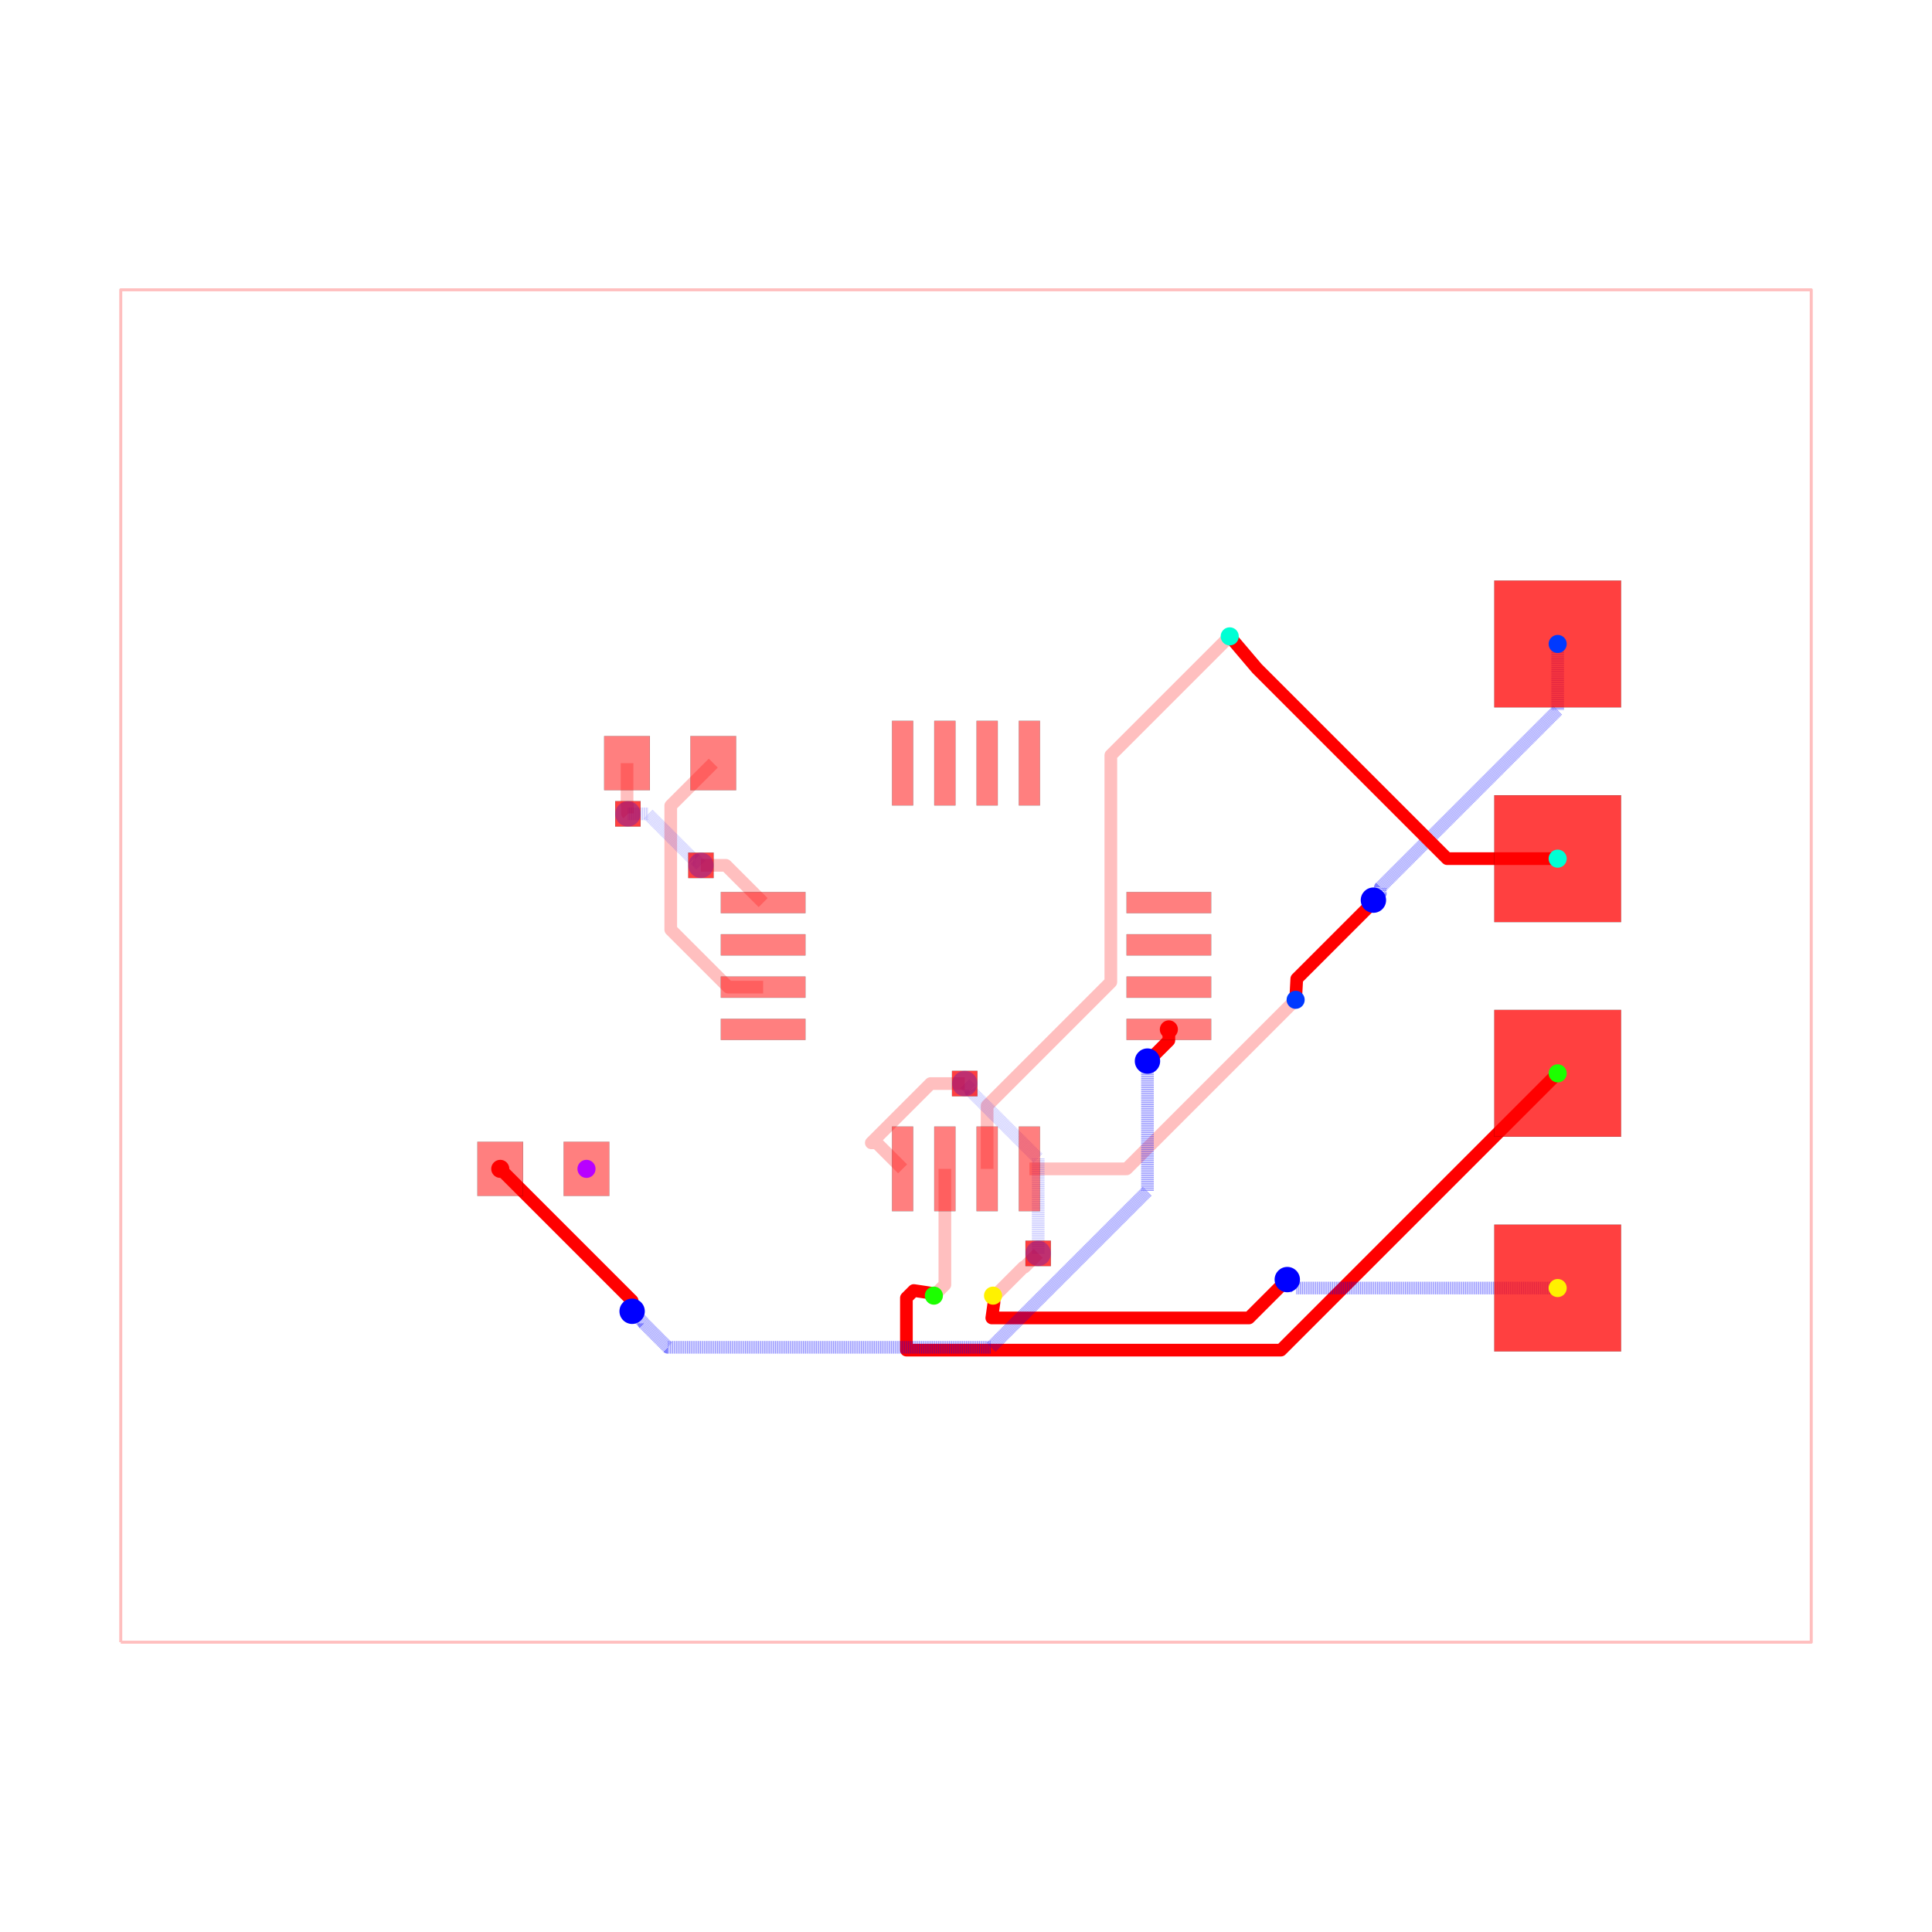
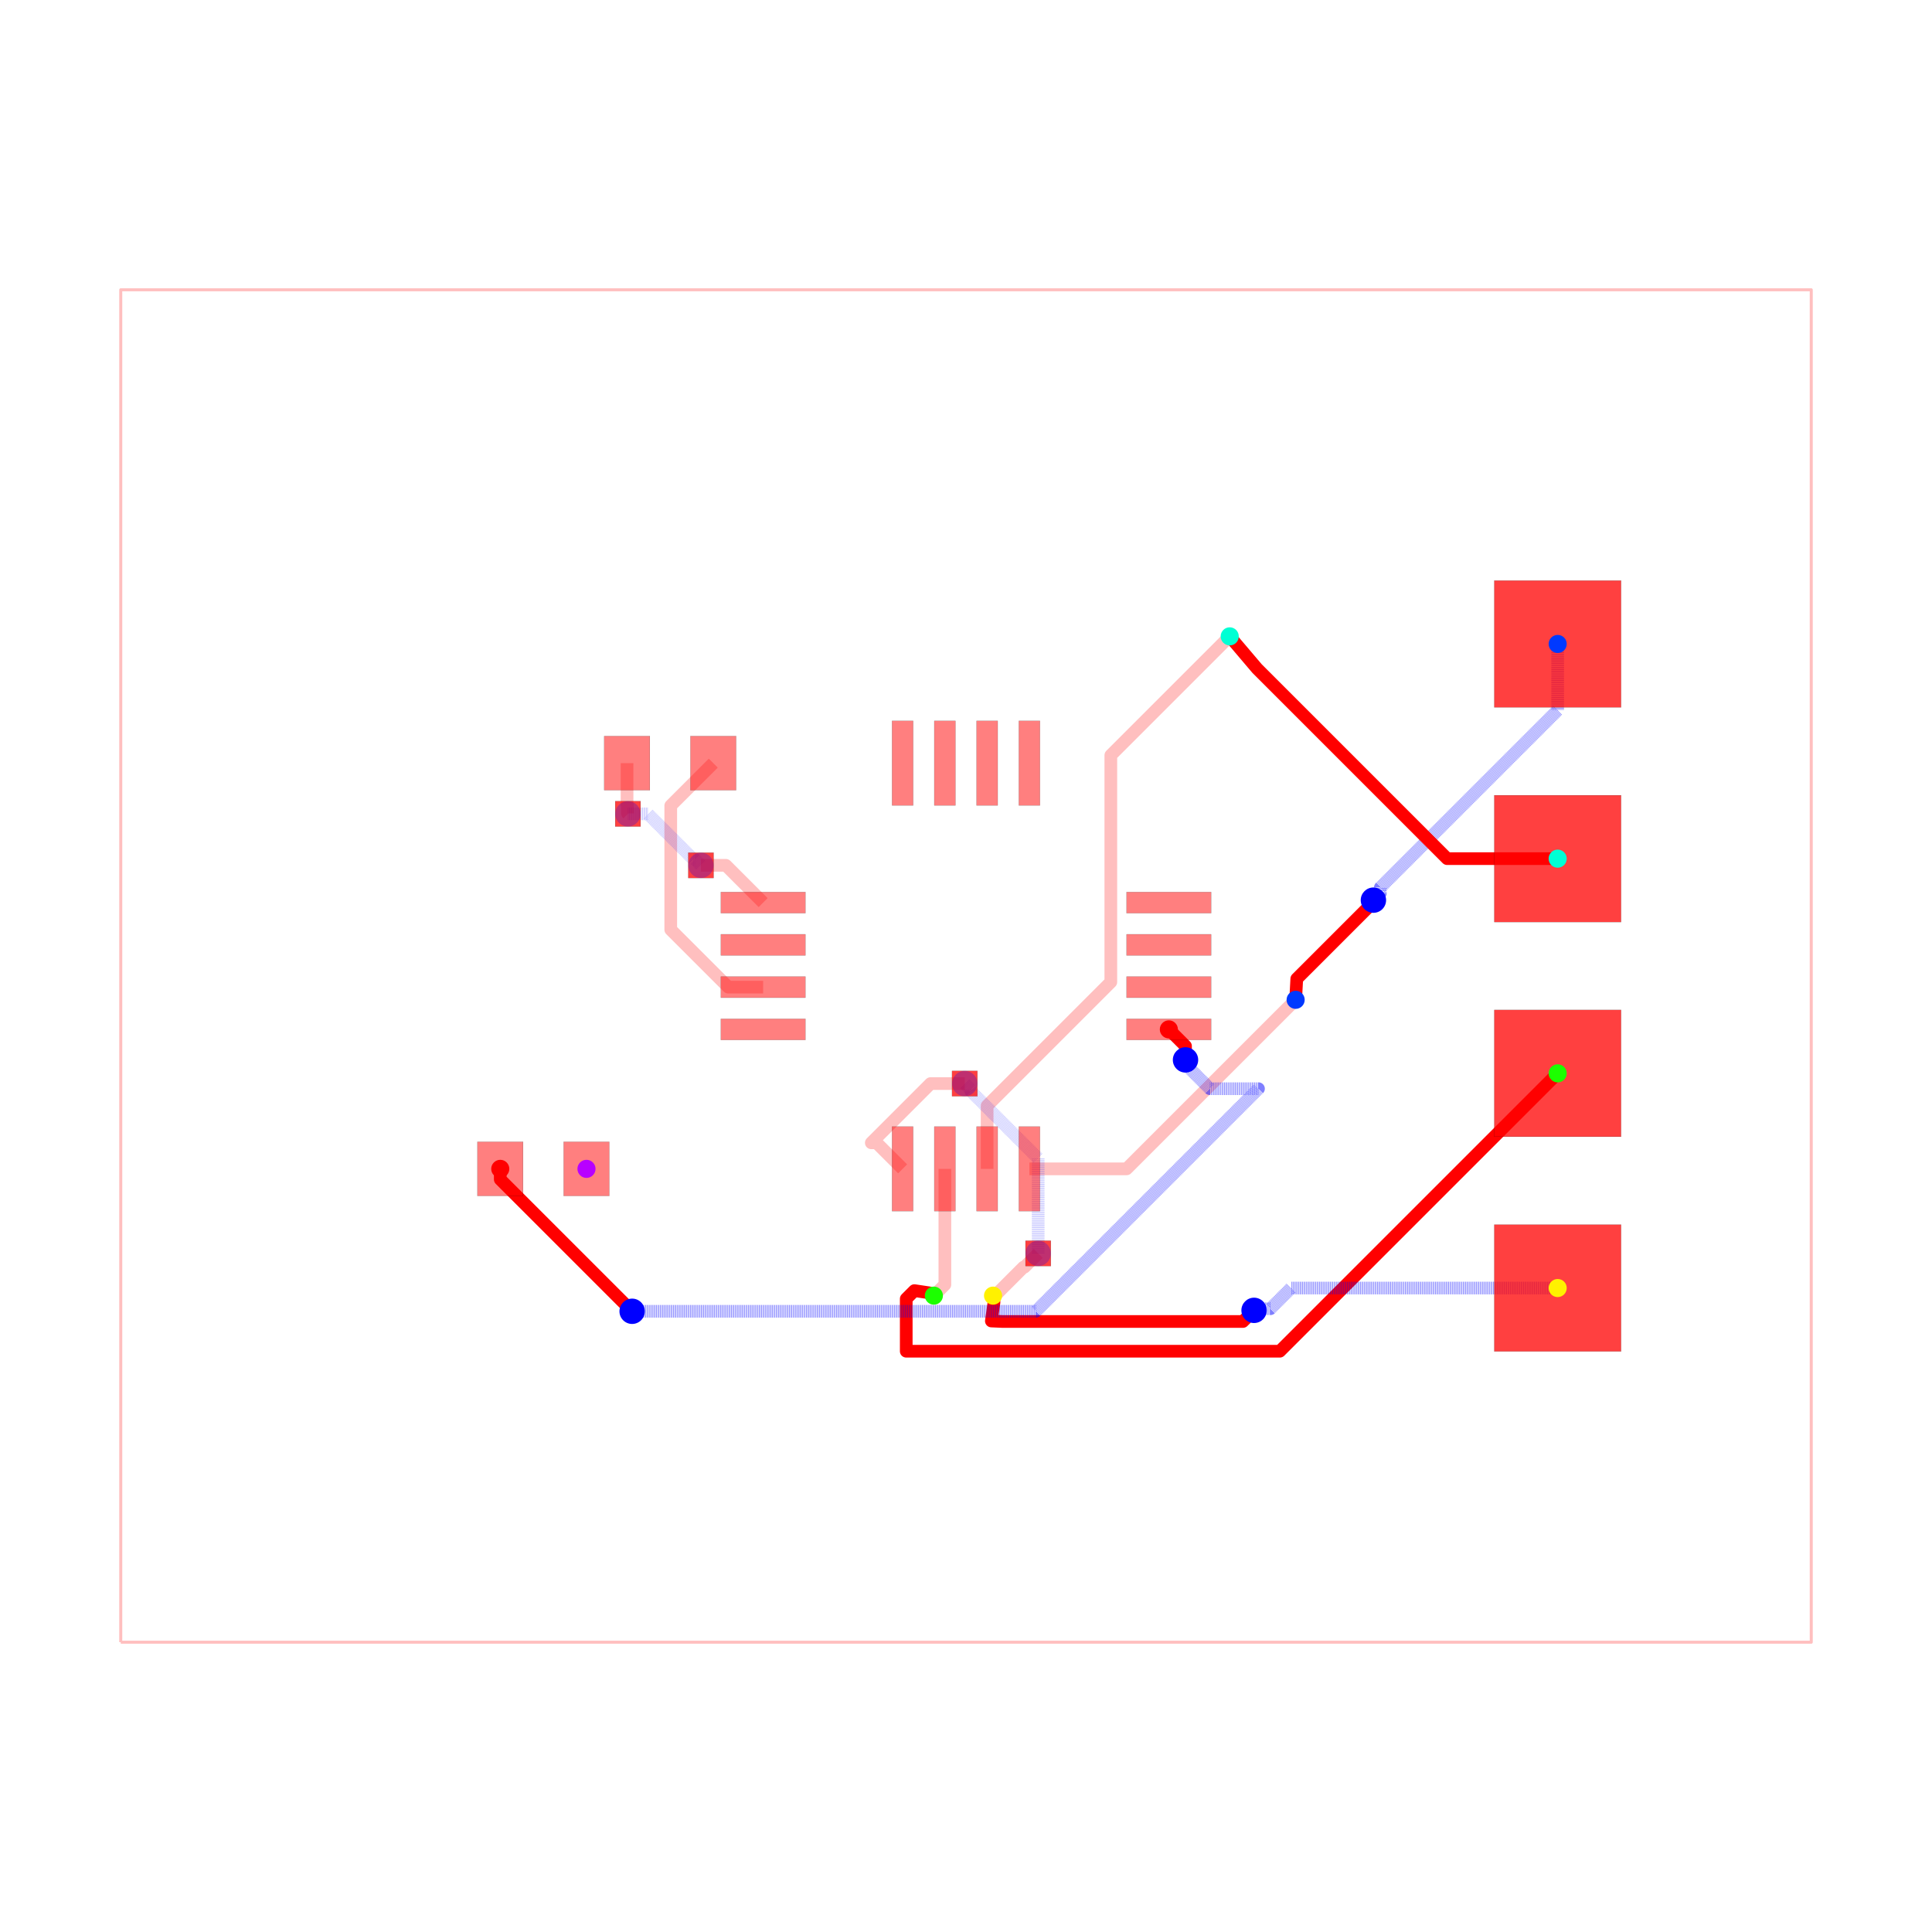
<svg xmlns="http://www.w3.org/2000/svg" width="640" height="640" viewBox="0 0 640 640">
  <rect width="100%" height="100%" fill="white" />
  <g>
    <polyline data-points="-10,-8 10,-8 10,8 -10,8 -10,-8" data-type="line" data-label="" points="40,544 600,544 600,96 40,96 40,544" fill="none" stroke="rgba(255,0,0,0.25)" stroke-linejoin="round" stroke-width="1px" />
  </g>
  <g>
    <polyline data-points="3.9,-0.4 1.9,-2.4 0.75,-2.4" data-type="line" data-label="" points="429.2,331.2 373.2,387.2 341,387.2" fill="none" stroke="rgba(255,0,0,0.25)" stroke-linejoin="round" stroke-width="4.2" />
  </g>
  <g>
    <polyline data-points="3.12,3.9 1.7134299062324274,2.493429906232427 1.7134299062324274,-0.189806906484839 0.9593316895566707,-0.9439051231605957 0.25,-1.6532368127172665 0.25,-2.4" data-type="line" data-label="" points="407.36,210.8 367.976,250.184 367.976,325.315 346.861,346.429 327,366.291 327,387.2" fill="none" stroke="rgba(255,0,0,0.25)" stroke-linejoin="round" stroke-width="4.2" />
  </g>
  <g>
    <polyline data-points="-0.25,-2.4 -0.25,-3.77 -0.38,-3.9" data-type="line" data-label="" points="313,387.2 313,425.56 309.36,429.2" fill="none" stroke="rgba(255,0,0,0.25)" stroke-linejoin="round" stroke-width="4.2" />
  </g>
  <g>
    <polyline data-points="0.3200000000000012,-3.8998999999999997 0.34330906001221106,-3.8998999999999997 0.6803107191655691,-3.5628983408466417 0.6911016591533582,-3.5628983408466417 0.854,-3.4" data-type="line" data-label="" points="328.96,429.197 329.613,429.197 339.049,419.761 339.351,419.761 343.912,415.2" fill="none" stroke="rgba(255,0,0,0.25)" stroke-linejoin="round" stroke-width="4.2" />
  </g>
  <g>
    <polyline data-points="0.854,-3.4 0.854,-2.2771729676585077 0.05773987033691186,-1.4809128379954197 0.05773987033691186,-1.4637398703369118 -0.015,-1.391" data-type="line" data-label="" points="343.912,415.2 343.912,383.761 321.617,361.466 321.617,360.985 319.58,358.948" fill="none" stroke="rgba(0,0,255,0.25)" stroke-linejoin="round" stroke-width="4.2" stroke-dasharray="0.2 0.2" />
  </g>
  <g>
    <polyline data-points="-0.015,-1.391 -0.4192124693808592,-1.391 -1.120253195389395,-2.092040726008536 -1.057959273991464,-2.092040726008536 -0.75,-2.4" data-type="line" data-label="" points="319.58,358.948 308.262,358.948 288.633,378.577 290.377,378.577 299,387.2" fill="none" stroke="rgba(255,0,0,0.25)" stroke-linejoin="round" stroke-width="4.2" />
  </g>
  <g>
    <polyline data-points="-2.99,2.4 -3.4931321883700064,1.8968678116299937 -3.4931321883700064,1.8050035707305192 -3.4931321883700064,0.4301510021312678 -3.404781339989297,0.3418001537505584 -2.812981186238739,-0.25 -2.4,-0.25" data-type="line" data-label="" points="236.28,252.8 222.192,266.888 222.192,269.46 222.192,307.956 224.666,310.43 241.237,327 252.8,327" fill="none" stroke="rgba(255,0,0,0.25)" stroke-linejoin="round" stroke-width="4.2" />
  </g>
  <g>
    <polyline data-points="-4.01,2.4 -4.01,1.9067591934327308 -4.00527262618406,1.902031819616791 -4.00527262618406,1.80527262618406 -4,1.8" data-type="line" data-label="" points="207.72,252.8 207.72,266.611 207.852,266.743 207.852,269.452 208,269.6" fill="none" stroke="rgba(255,0,0,0.25)" stroke-linejoin="round" stroke-width="4.2" />
  </g>
  <g>
    <polyline data-points="-4,1.8 -3.763587947760451,1.8 -3.224399463969464,1.2608115162090132 -3.205811516209013,1.2608115162090132 -3.136,1.191" data-type="line" data-label="" points="208,269.6 214.62,269.6 229.717,284.697 230.237,284.697 232.192,286.652" fill="none" stroke="rgba(0,0,255,0.25)" stroke-linejoin="round" stroke-width="4.2" stroke-dasharray="0.2 0.2" />
  </g>
  <g>
    <polyline data-points="-3.136,1.191 -2.841,1.191 -2.4,0.75" data-type="line" data-label="" points="232.192,286.652 240.452,286.652 252.8,299" fill="none" stroke="rgba(255,0,0,0.25)" stroke-linejoin="round" stroke-width="4.2" />
  </g>
  <g>
    <polyline data-points="7,3.81 7,3.0268805946372774 4.902167862673158,0.9290484573104356 4.902167862673158,0.8611678626731579 4.82,0.779" data-type="line" data-label="" points="516,213.32 516,235.247 457.261,293.987 457.261,295.887 454.96,298.188" fill="none" stroke="rgba(0,0,255,0.5)" stroke-linejoin="round" stroke-width="4.2" stroke-dasharray="0.2 0.2" />
  </g>
  <g>
    <polyline data-points="4.82,0.779 4.82,0.7555962749501643 3.9133419026315543,-0.15106182241828164 3.8999,-0.40000000000000013" data-type="line" data-label="" points="454.96,298.188 454.96,298.843 429.574,324.23 429.197,331.2" fill="none" stroke="red" stroke-linejoin="round" stroke-width="4.2" />
  </g>
  <g>
    <polyline data-points="7,1.27 5.692462896096973,1.27 3.443522691144734,3.5189402049522394 3.4429424676867733,3.5195204284102 3.120000000000001,3.8998999999999997" data-type="line" data-label="" points="516,284.44 479.389,284.44 416.419,221.47 416.402,221.453 407.36,210.803" fill="none" stroke="red" stroke-linejoin="round" stroke-width="4.2" />
  </g>
  <g>
-     <polyline data-points="7,-1.27 3.725635146328322,-4.544364853671678 -0.7050269212201297,-4.544364853671678 -0.7050269212201297,-3.9266488274065035 -0.6176809087843261,-3.8393028149707 -0.43303300858899085,-3.867 -0.3799999999999988,-3.8998999999999997" data-type="line" data-label="" points="516,355.56 424.318,447.242 300.259,447.242 300.259,429.946 302.705,427.5 307.875,428.276 309.36,429.197" fill="none" stroke="red" stroke-linejoin="round" stroke-width="4.2" />
+     <polyline data-points="7,-1.27 3.71241705966881,-4.55758294033119 -0.7070000000000001,-4.55758294033119 -0.7070000000000001,-3.937385715687702 -0.6154811228856603,-3.845866838573362 -0.6100602048701278,-3.8404459205578294 -0.43303300858899085,-3.867 -0.3799999999999988,-3.8998999999999997" data-type="line" data-label="" points="516,355.56 423.948,447.612 300.204,447.612 300.204,430.247 302.767,427.684 302.918,427.532 307.875,428.276 309.36,429.197" fill="none" stroke="red" stroke-linejoin="round" stroke-width="4.2" />
  </g>
  <g>
-     <polyline data-points="7,-3.81 4,-3.81 3.9010000000000002,-3.81 3.801,-3.71" data-type="line" data-label="" points="516,426.68 432,426.68 429.228,426.68 426.428,423.88" fill="none" stroke="rgba(0,0,255,0.5)" stroke-linejoin="round" stroke-width="4.2" stroke-dasharray="0.2 0.2" />
+     <polyline data-points="7,-3.81 3.846147655002408,-3.81 3.6014459518188224,-4.054701703183586 3.427298296816414,-4.054701703183586 3.408,-4.074" data-type="line" data-label="" points="516,426.68 427.692,426.68 420.84,433.532 415.964,433.532 415.424,434.072" fill="none" stroke="rgba(0,0,255,0.5)" stroke-linejoin="round" stroke-width="4.2" stroke-dasharray="0.2 0.2" />
  </g>
  <g>
-     <polyline data-points="3.801,-3.71 3.34719716176732,-4.16380283823268 0.3051457537830041,-4.16380283823268 0.332,-3.9749 0.3200000000000012,-3.8998999999999997" data-type="line" data-label="" points="426.428,423.88 413.722,436.586 328.544,436.586 329.296,431.297 328.96,429.197" fill="none" stroke="red" stroke-linejoin="round" stroke-width="4.2" />
+     <polyline data-points="3.408,-4.074 3.2760483831159832,-4.2059516168840165 0.49414232980473116,-4.2059516168840165 0.43763114044287516,-4.2059516168840165 0.3,-4.2 0.332,-3.9749 0.3200000000000012,-3.8998999999999997" data-type="line" data-label="" points="415.424,434.072 411.729,437.767 333.836,437.767 332.254,437.767 328.4,437.6 329.296,431.297 328.96,429.197" fill="none" stroke="red" stroke-linejoin="round" stroke-width="4.2" />
  </g>
  <g>
-     <polyline data-points="2.4,-0.75 2.4,-0.8811436906133352 2.1607127082959416,-1.1204309823173935 2.1515360090936158,-1.1204309823173935 2.146966991411009,-1.125" data-type="line" data-label="" points="387.2,341 387.2,344.672 380.5,351.372 380.243,351.372 380.115,351.5" fill="none" stroke="red" stroke-linejoin="round" stroke-width="4.2" />
+     <polyline data-points="-5.51,-2.4 -5.51,-2.5250000000000004 -4.0076817211441345,-4.027318278855866 -3.95,-4.085" data-type="line" data-label="" points="165.72,387.2 165.72,390.7 207.785,432.765 209.4,434.38" fill="none" stroke="red" stroke-linejoin="round" stroke-width="4.2" />
  </g>
  <g>
-     <polyline data-points="2.146966991411009,-1.125 2.146966991411009,-2.6612856580202564 0.29698377081047944,-4.511268878620786 -3.527635964544224,-4.511268878620786 -3.81117447016082,-4.22773037300419 -3.81117447016082,-4.22382552983918 -3.95,-4.085" data-type="line" data-label="" points="380.115,351.5 380.115,394.516 328.316,446.316 221.226,446.316 213.287,438.376 213.287,438.267 209.4,434.38" fill="none" stroke="rgba(0,0,255,0.5)" stroke-linejoin="round" stroke-width="4.2" stroke-dasharray="0.2 0.2" />
+     <polyline data-points="-3.95,-4.085 0.8271271078883577,-4.085 3.4604350373351815,-1.4516920705531764 2.8852112835300505,-1.4516920705531764 2.544519212976874,-1.111 2.597,-1.111" data-type="line" data-label="" points="209.4,434.38 343.16,434.38 416.892,360.647 400.786,360.647 391.247,351.108 392.716,351.108" fill="none" stroke="rgba(0,0,255,0.5)" stroke-linejoin="round" stroke-width="4.2" stroke-dasharray="0.2 0.2" />
  </g>
  <g>
-     <polyline data-points="-3.95,-4.085 -3.95,-3.9599999999999995 -5.51,-2.4" data-type="line" data-label="" points="209.4,434.38 209.4,430.88 165.72,387.2" fill="none" stroke="red" stroke-linejoin="round" stroke-width="4.2" />
+     <polyline data-points="2.597,-1.111 2.597,-0.9470000000000001 2.4,-0.75" data-type="line" data-label="" points="392.716,351.108 392.716,346.516 387.2,341" fill="none" stroke="red" stroke-linejoin="round" stroke-width="4.2" />
  </g>
  <g>
    <rect data-type="rect" data-label="top" data-x="-2.4" data-y="0.75" x="238.8" y="295.5" width="28" height="7" fill="rgba(255,0,0,0.5)" stroke="black" stroke-width="0.036" />
  </g>
  <g>
    <rect data-type="rect" data-label="top" data-x="-2.4" data-y="0.25" x="238.8" y="309.5" width="28" height="7" fill="rgba(255,0,0,0.5)" stroke="black" stroke-width="0.036" />
  </g>
  <g>
    <rect data-type="rect" data-label="top" data-x="-2.4" data-y="-0.25" x="238.8" y="323.5" width="28" height="7" fill="rgba(255,0,0,0.5)" stroke="black" stroke-width="0.036" />
  </g>
  <g>
    <rect data-type="rect" data-label="top" data-x="-2.4" data-y="-0.75" x="238.8" y="337.5" width="28" height="7" fill="rgba(255,0,0,0.5)" stroke="black" stroke-width="0.036" />
  </g>
  <g>
    <rect data-type="rect" data-label="top source_trace_4" data-x="-0.75" data-y="-2.4" x="295.5" y="373.2" width="7" height="28" fill="rgba(255,0,0,0.5)" stroke="black" stroke-width="0.036" />
  </g>
  <g>
    <rect data-type="rect" data-label="top source_trace_5" data-x="-0.25" data-y="-2.4" x="309.5" y="373.2" width="7" height="28" fill="rgba(255,0,0,0.5)" stroke="black" stroke-width="0.036" />
  </g>
  <g>
    <rect data-type="rect" data-label="top source_trace_6" data-x="0.25" data-y="-2.4" x="323.5" y="373.2" width="7" height="28" fill="rgba(255,0,0,0.5)" stroke="black" stroke-width="0.036" />
  </g>
  <g>
    <rect data-type="rect" data-label="top source_trace_7" data-x="0.75" data-y="-2.4" x="337.5" y="373.2" width="7" height="28" fill="rgba(255,0,0,0.5)" stroke="black" stroke-width="0.036" />
  </g>
  <g>
    <rect data-type="rect" data-label="top source_trace_2" data-x="2.4" data-y="-0.75" x="373.2" y="337.5" width="28" height="7" fill="rgba(255,0,0,0.5)" stroke="black" stroke-width="0.036" />
  </g>
  <g>
    <rect data-type="rect" data-label="top" data-x="2.4" data-y="-0.25" x="373.2" y="323.5" width="28" height="7" fill="rgba(255,0,0,0.5)" stroke="black" stroke-width="0.036" />
  </g>
  <g>
    <rect data-type="rect" data-label="top" data-x="2.4" data-y="0.25" x="373.2" y="309.5" width="28" height="7" fill="rgba(255,0,0,0.5)" stroke="black" stroke-width="0.036" />
  </g>
  <g>
    <rect data-type="rect" data-label="top" data-x="2.4" data-y="0.75" x="373.2" y="295.5" width="28" height="7" fill="rgba(255,0,0,0.5)" stroke="black" stroke-width="0.036" />
  </g>
  <g>
    <rect data-type="rect" data-label="top" data-x="0.75" data-y="2.4" x="337.5" y="238.8" width="7" height="28" fill="rgba(255,0,0,0.5)" stroke="black" stroke-width="0.036" />
  </g>
  <g>
    <rect data-type="rect" data-label="top" data-x="0.25" data-y="2.4" x="323.5" y="238.8" width="7" height="28" fill="rgba(255,0,0,0.5)" stroke="black" stroke-width="0.036" />
  </g>
  <g>
    <rect data-type="rect" data-label="top" data-x="-0.25" data-y="2.4" x="309.5" y="238.8" width="7" height="28" fill="rgba(255,0,0,0.5)" stroke="black" stroke-width="0.036" />
  </g>
  <g>
    <rect data-type="rect" data-label="top" data-x="-0.75" data-y="2.4" x="295.5" y="238.8" width="7" height="28" fill="rgba(255,0,0,0.5)" stroke="black" stroke-width="0.036" />
  </g>
  <g>
    <rect data-type="rect" data-label="top" data-x="-4.01" data-y="2.4" x="200.16" y="243.84" width="15.12" height="17.92" fill="rgba(255,0,0,0.5)" stroke="black" stroke-width="0.036" />
  </g>
  <g>
    <rect data-type="rect" data-label="top" data-x="-2.99" data-y="2.4" x="228.72" y="243.84" width="15.12" height="17.92" fill="rgba(255,0,0,0.5)" stroke="black" stroke-width="0.036" />
  </g>
  <g>
    <rect data-type="rect" data-label="top source_trace_2" data-x="-5.51" data-y="-2.4" x="158.16" y="378.24" width="15.12" height="17.92" fill="rgba(255,0,0,0.5)" stroke="black" stroke-width="0.036" />
  </g>
  <g>
    <rect data-type="rect" data-label="top source_net_0" data-x="-4.49" data-y="-2.4" x="186.72" y="378.24" width="15.12" height="17.92" fill="rgba(255,0,0,0.5)" stroke="black" stroke-width="0.036" />
  </g>
  <g>
    <rect data-type="rect" data-label="top source_trace_4 bottom source_trace_4" data-x="7" data-y="-3.81" x="495" y="405.68" width="42" height="42" fill="rgba(255,0,0,0.75)" stroke="black" stroke-width="0.036" />
  </g>
  <g>
    <rect data-type="rect" data-label="top source_trace_5 bottom source_trace_5" data-x="7" data-y="-1.27" x="495" y="334.56" width="42" height="42" fill="rgba(255,0,0,0.75)" stroke="black" stroke-width="0.036" />
  </g>
  <g>
    <rect data-type="rect" data-label="top source_trace_6 bottom source_trace_6" data-x="7" data-y="1.27" x="495" y="263.44" width="42" height="42" fill="rgba(255,0,0,0.75)" stroke="black" stroke-width="0.036" />
  </g>
  <g>
    <rect data-type="rect" data-label="top source_trace_7 bottom source_trace_7" data-x="7" data-y="3.81" x="495" y="192.32" width="42" height="42" fill="rgba(255,0,0,0.75)" stroke="black" stroke-width="0.036" />
  </g>
  <g>
    <rect data-type="rect" data-label="top source_trace_4 bottom source_trace_4" data-x="0.854" data-y="-3.4" x="339.712" y="411" width="8.4" height="8.4" fill="rgba(255,0,0,0.75)" stroke="black" stroke-width="0.036" />
  </g>
  <g>
    <rect data-type="rect" data-label="top source_trace_4 bottom source_trace_4" data-x="-0.015" data-y="-1.391" x="315.38" y="354.748" width="8.4" height="8.4" fill="rgba(255,0,0,0.75)" stroke="black" stroke-width="0.036" />
  </g>
  <g>
    <rect data-type="rect" data-label="top bottom" data-x="-4" data-y="1.8" x="203.8" y="265.4" width="8.4" height="8.4" fill="rgba(255,0,0,0.75)" stroke="black" stroke-width="0.036" />
  </g>
  <g>
    <rect data-type="rect" data-label="top bottom" data-x="-3.136" data-y="1.191" x="227.992" y="282.452" width="8.4" height="8.4" fill="rgba(255,0,0,0.75)" stroke="black" stroke-width="0.036" />
  </g>
  <circle data-type="circle" data-label="" data-x="0.854" data-y="-3.4" cx="343.912" cy="415.2" r="4.2" fill="rgba(0,0,255,0.25)" stroke="none" stroke-width="0.036" />
  <circle data-type="circle" data-label="" data-x="-0.015" data-y="-1.391" cx="319.58" cy="358.948" r="4.2" fill="rgba(0,0,255,0.25)" stroke="none" stroke-width="0.036" />
  <circle data-type="circle" data-label="" data-x="-4" data-y="1.8" cx="208" cy="269.6" r="4.2" fill="rgba(0,0,255,0.25)" stroke="none" stroke-width="0.036" />
  <circle data-type="circle" data-label="" data-x="-3.136" data-y="1.191" cx="232.192" cy="286.652" r="4.2" fill="rgba(0,0,255,0.25)" stroke="none" stroke-width="0.036" />
  <circle data-type="circle" data-label="" data-x="4.82" data-y="0.779" cx="454.96" cy="298.188" r="4.2" fill="blue" stroke="none" stroke-width="0.036" />
-   <circle data-type="circle" data-label="" data-x="3.801" data-y="-3.71" cx="426.428" cy="423.88" r="4.2" fill="blue" stroke="none" stroke-width="0.036" />
-   <circle data-type="circle" data-label="" data-x="2.146966991411009" data-y="-1.125" cx="380.115" cy="351.5" r="4.2" fill="blue" stroke="none" stroke-width="0.036" />
+   <circle data-type="circle" data-label="" data-x="3.408" data-y="-4.074" cx="415.424" cy="434.072" r="4.2" fill="blue" stroke="none" stroke-width="0.036" />
  <circle data-type="circle" data-label="" data-x="-3.95" data-y="-4.085" cx="209.4" cy="434.38" r="4.2" fill="blue" stroke="none" stroke-width="0.036" />
+   <circle data-type="circle" data-label="" data-x="2.597" data-y="-1.111" cx="392.716" cy="351.108" r="4.2" fill="blue" stroke="none" stroke-width="0.036" />
  <g>
    <circle data-type="point" data-label="source_trace_2 source_trace_2 top" data-x="-5.51" data-y="-2.4" cx="165.72" cy="387.2" r="3" fill="hsl(0, 100%, 50%)" />
  </g>
  <g>
    <circle data-type="point" data-label="source_trace_2 source_trace_2 top" data-x="2.4" data-y="-0.75" cx="387.2" cy="341" r="3" fill="hsl(0, 100%, 50%)" />
  </g>
  <g>
    <circle data-type="point" data-label="source_trace_4 source_trace_4 top" data-x="7" data-y="-3.81" cx="516" cy="426.68" r="3" fill="hsl(56.667, 100%, 50%)" />
  </g>
  <g>
    <circle data-type="point" data-label="source_trace_4 source_trace_4 top" data-x="0.3200000000000012" data-y="-3.8998999999999997" cx="328.96" cy="429.197" r="3" fill="hsl(56.667, 100%, 50%)" />
  </g>
  <g>
    <circle data-type="point" data-label="source_trace_5 source_trace_5 top" data-x="7" data-y="-1.27" cx="516" cy="355.56" r="3" fill="hsl(113.333, 100%, 50%)" />
  </g>
  <g>
    <circle data-type="point" data-label="source_trace_5 source_trace_5 top" data-x="-0.3799999999999988" data-y="-3.8998999999999997" cx="309.36" cy="429.197" r="3" fill="hsl(113.333, 100%, 50%)" />
  </g>
  <g>
    <circle data-type="point" data-label="source_trace_6 source_trace_6 top" data-x="7" data-y="1.27" cx="516" cy="284.44" r="3" fill="hsl(170, 100%, 50%)" />
  </g>
  <g>
    <circle data-type="point" data-label="source_trace_6 source_trace_6 top" data-x="3.120000000000001" data-y="3.8998999999999997" cx="407.36" cy="210.803" r="3" fill="hsl(170, 100%, 50%)" />
  </g>
  <g>
    <circle data-type="point" data-label="source_trace_7 source_trace_7 top" data-x="7" data-y="3.81" cx="516" cy="213.32" r="3" fill="hsl(226.667, 100%, 50%)" />
  </g>
  <g>
    <circle data-type="point" data-label="source_trace_7 source_trace_7 top" data-x="3.8999" data-y="-0.40000000000000013" cx="429.197" cy="331.2" r="3" fill="hsl(226.667, 100%, 50%)" />
  </g>
  <g>
    <circle data-type="point" data-label="source_net_0 source_net_0 top" data-x="-4.49" data-y="-2.4" cx="194.28" cy="387.2" r="3" fill="hsl(283.333, 100%, 50%)" />
  </g>
  <g id="crosshair" style="display: none">
    <line id="crosshair-h" y1="0" y2="640" stroke="#666" stroke-width="0.5" />
    <line id="crosshair-v" x1="0" x2="640" stroke="#666" stroke-width="0.5" />
    <text id="coordinates" font-family="monospace" font-size="12" fill="#666" />
  </g>
</svg>
